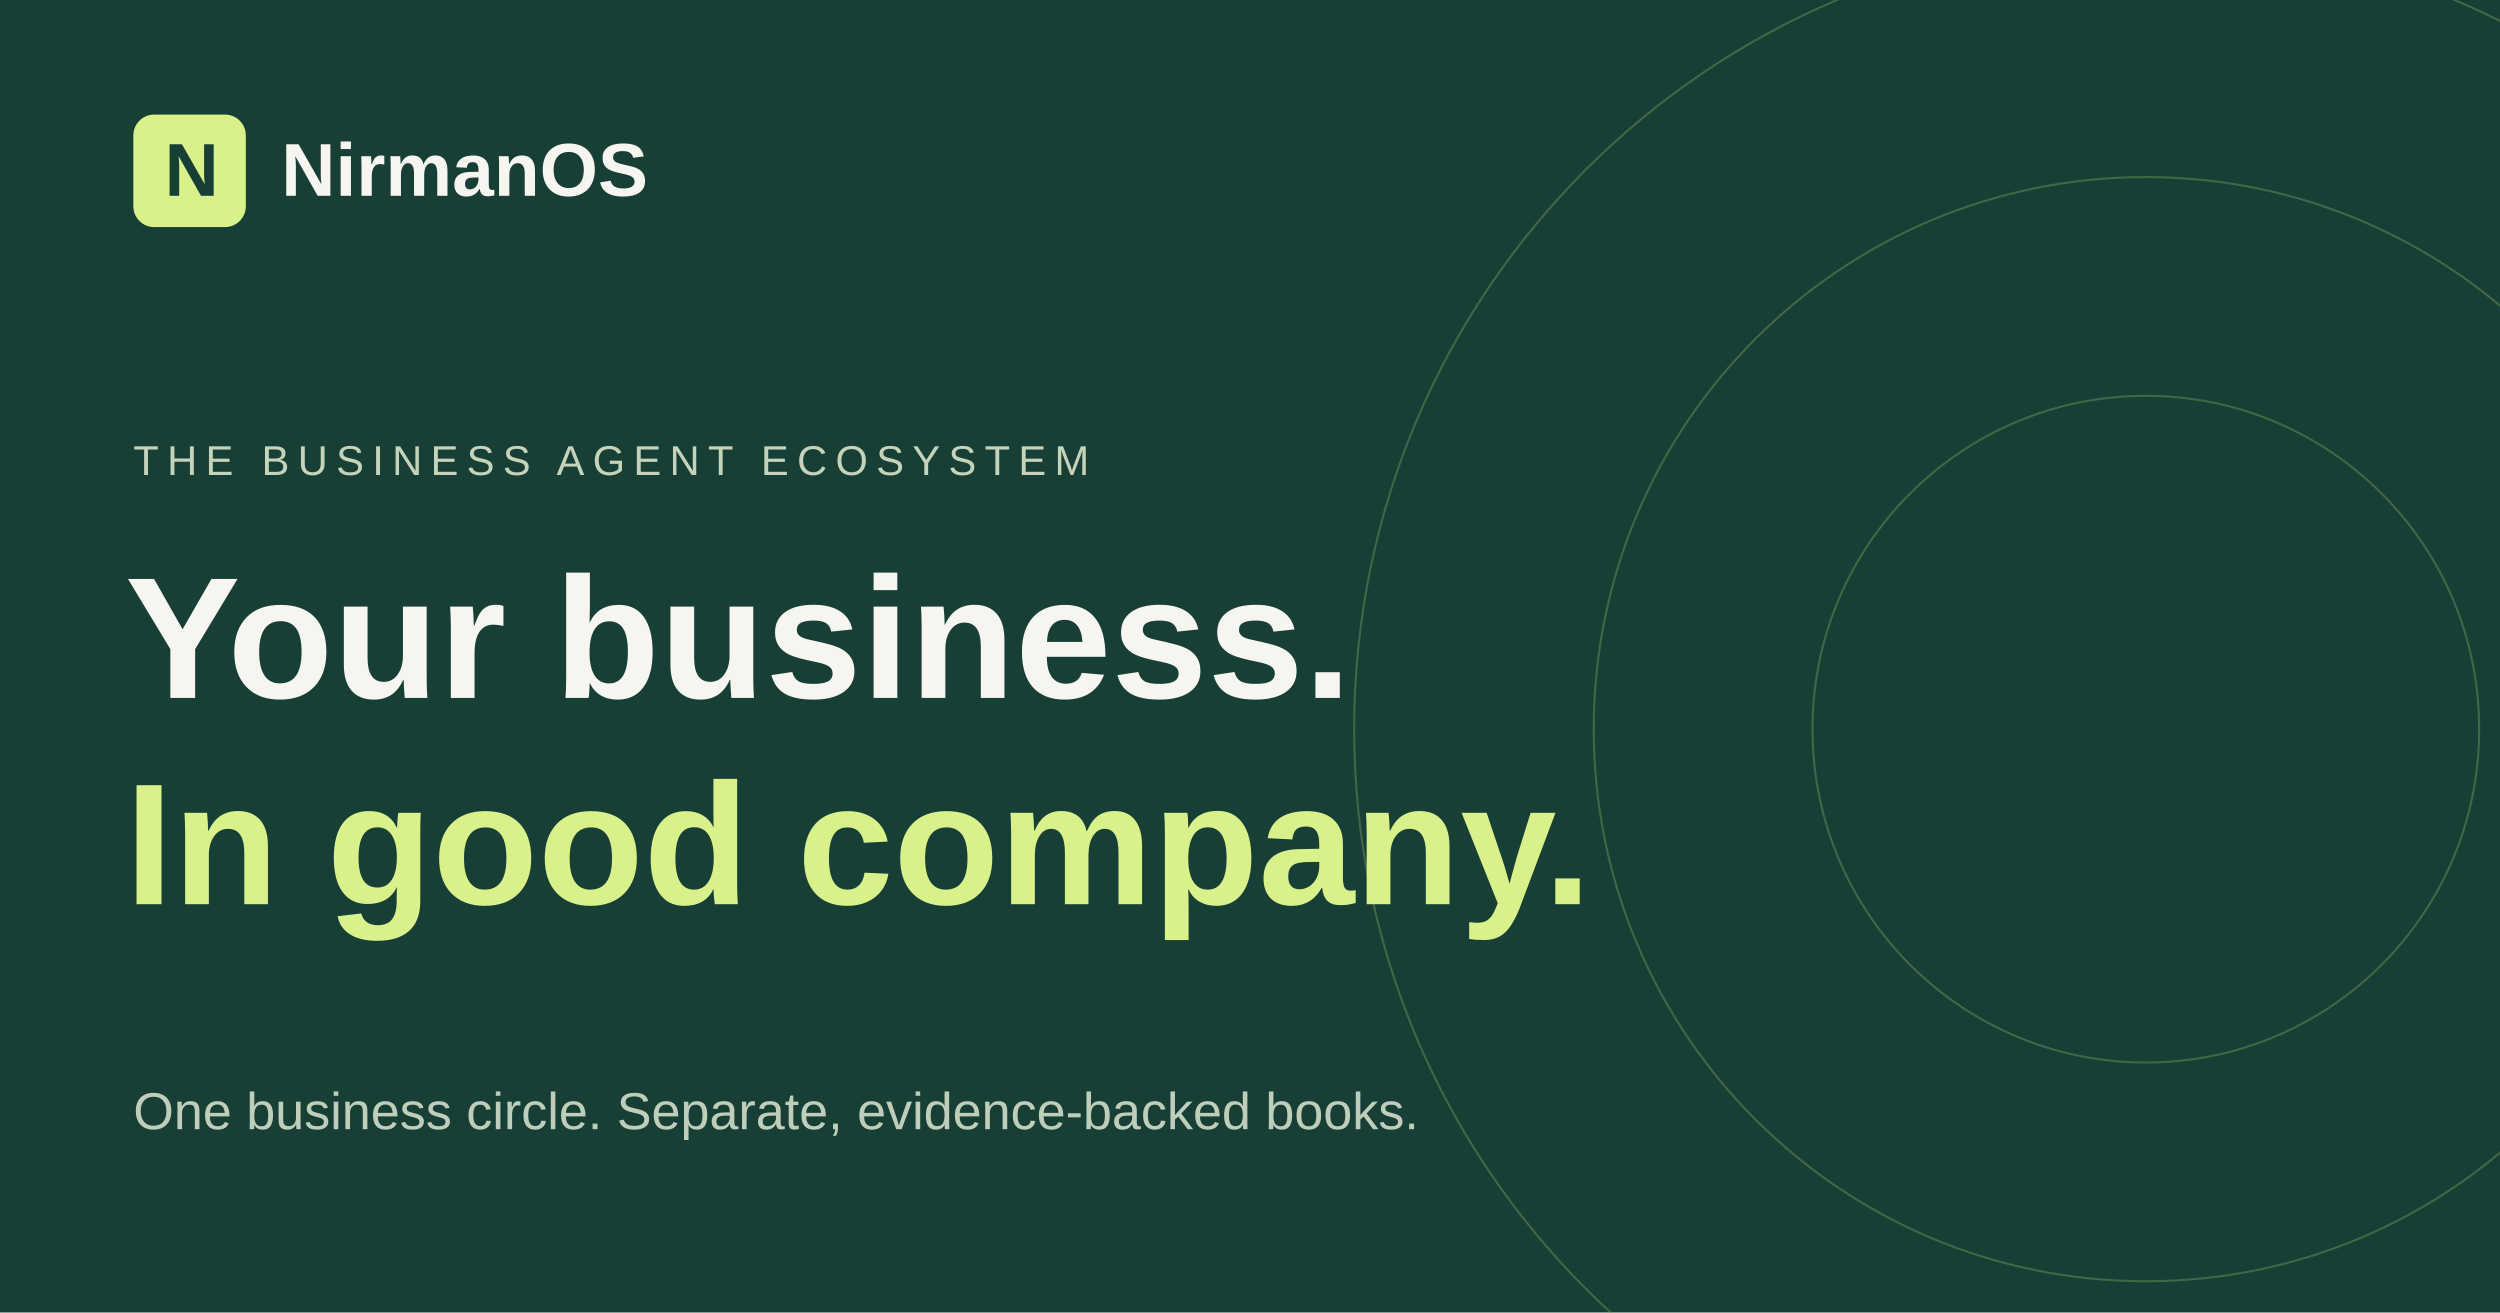
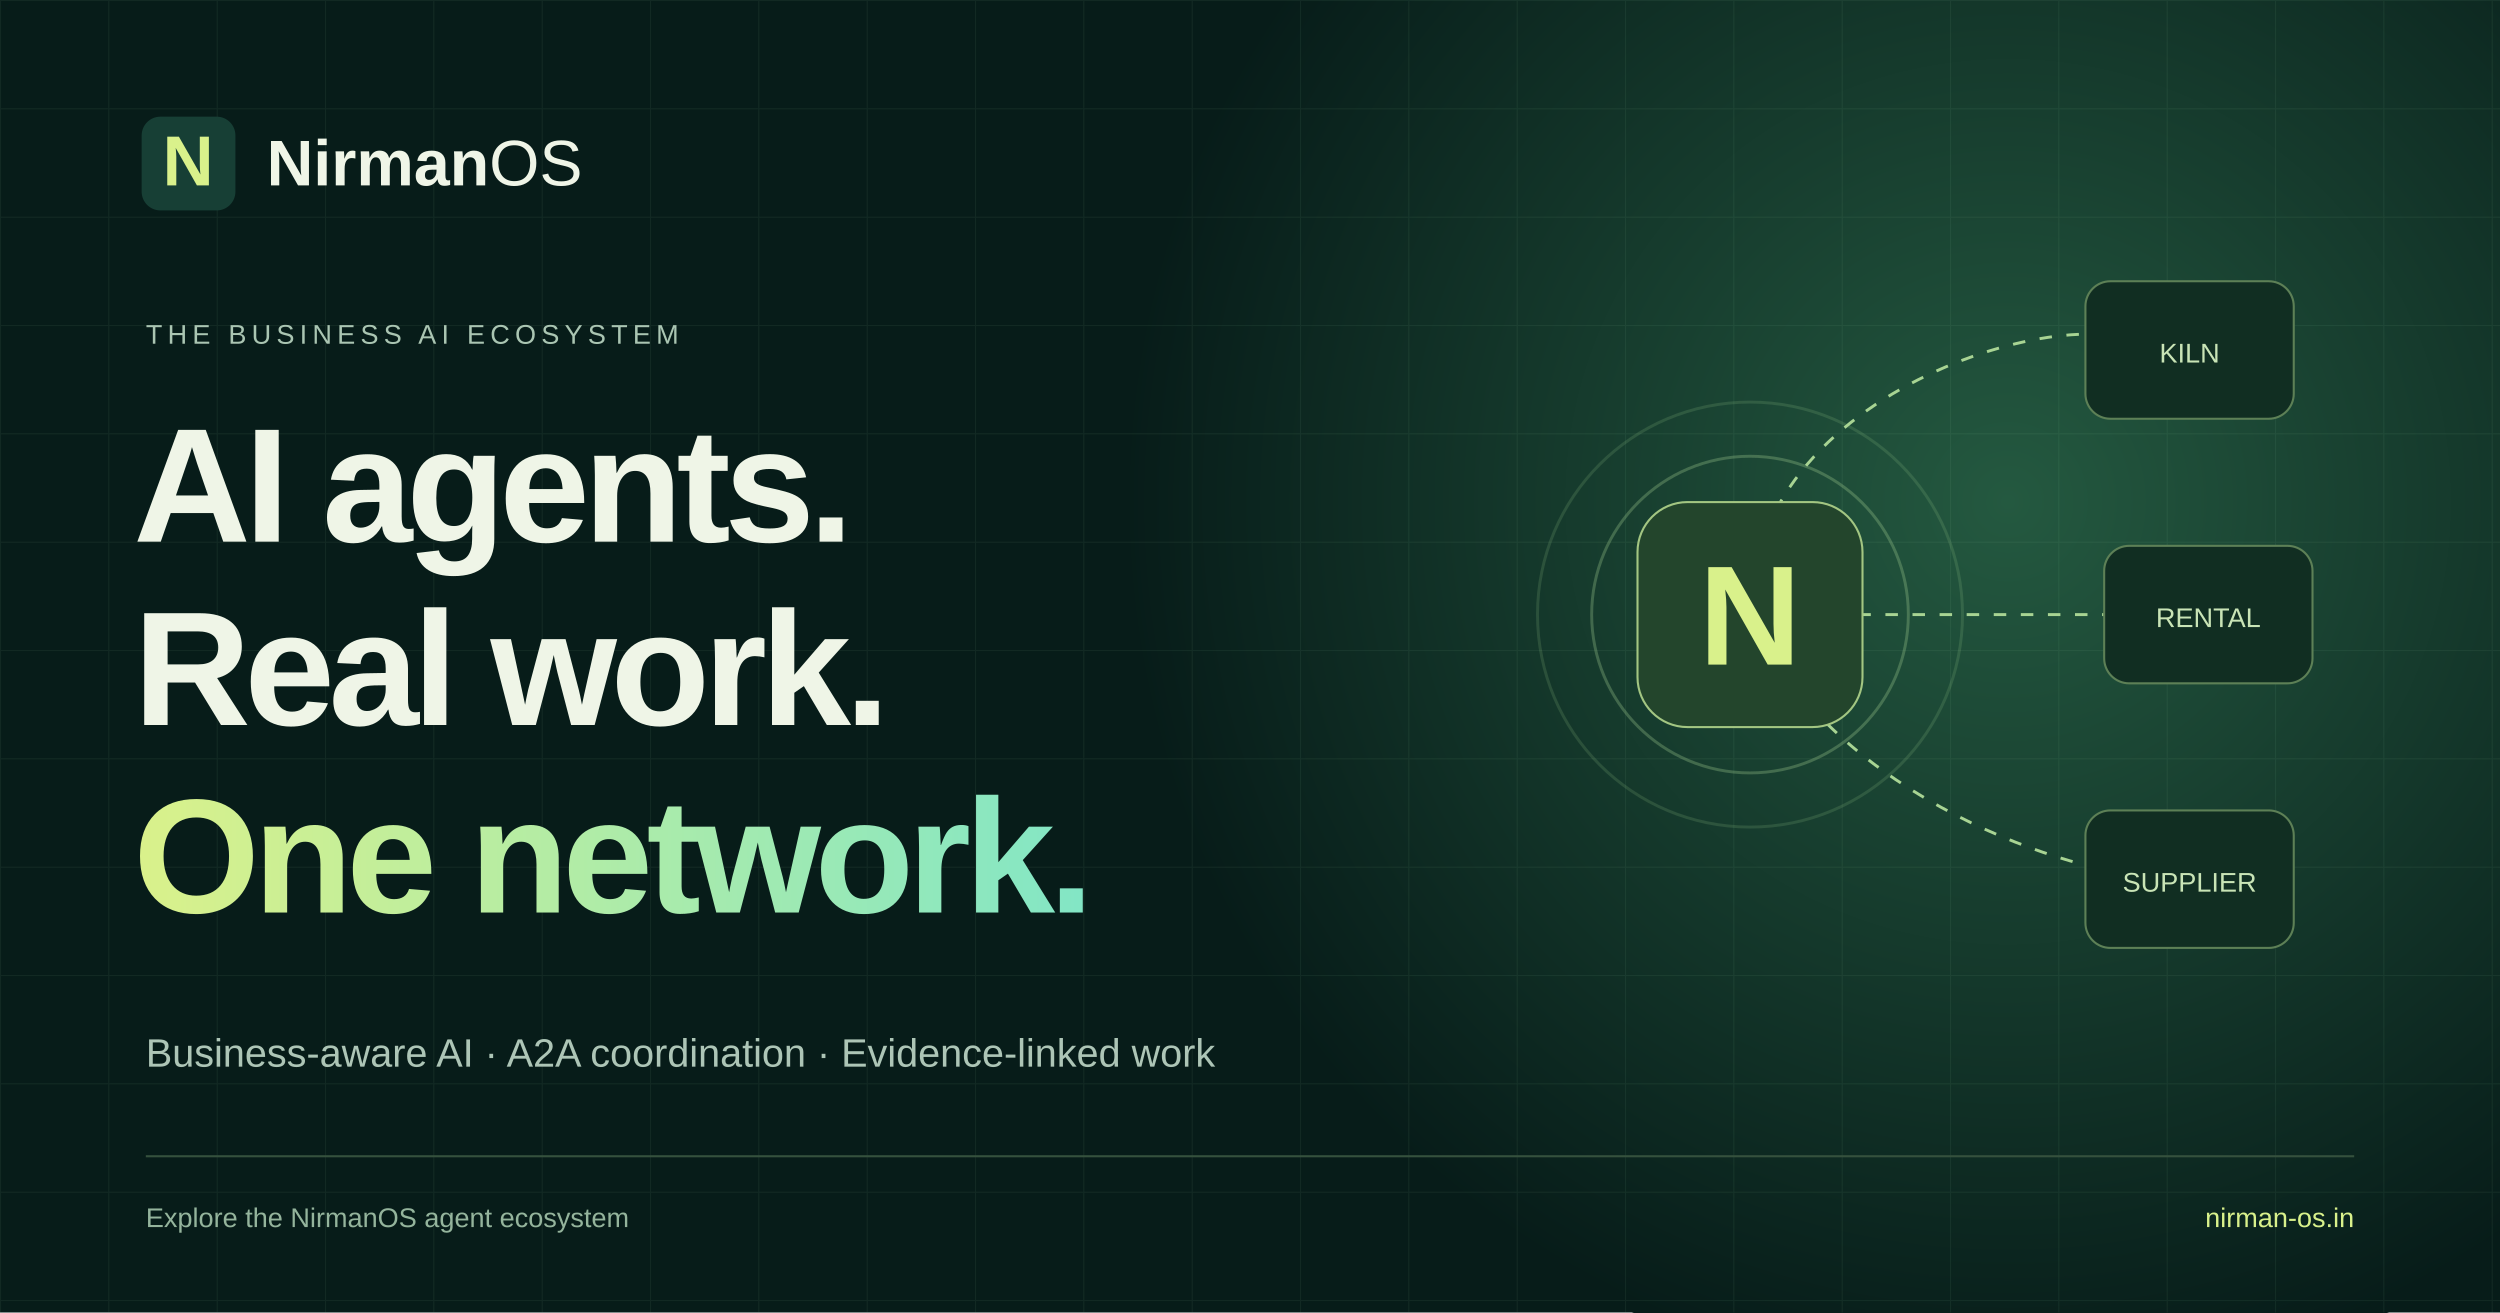
<svg xmlns="http://www.w3.org/2000/svg" width="1200" height="630" viewBox="0 0 1200 630">
-   <rect width="1200" height="630" fill="#173f35" />
-   <g fill="none" stroke="#76965c" opacity=".45">
-     <circle cx="1030" cy="350" r="160" />
-     <circle cx="1030" cy="350" r="265" />
-     <circle cx="1030" cy="350" r="380" />
+   <defs>
+     <radialGradient id="glow">
+       <stop stop-color="#245940" />
+       <stop offset="1" stop-color="#071c19" />
+     </radialGradient>
+     <linearGradient id="text">
+       <stop stop-color="#d9f18b" />
+       <stop offset="1" stop-color="#83e6c5" />
+     </linearGradient>
+     <pattern id="grid" width="52" height="52" patternUnits="userSpaceOnUse">
+       <path d="M52 0H0V52" fill="none" stroke="#a7dbad" stroke-opacity=".07" />
+     </pattern>
+   </defs>
+   <rect width="1200" height="630" fill="#071c19" />
+   <circle cx="965" cy="240" r="430" fill="url(#glow)" />
+   <rect width="1200" height="630" fill="url(#grid)" />
+   <g font-family="Segoe UI,Arial,sans-serif">
+     <rect x="68" y="56" width="45" height="45" rx="9" fill="#173f35" />
+     <text x="78" y="89" fill="#d9f18b" font-size="34" font-weight="700">N</text>
+     <text x="128" y="89" fill="#eff5e7" font-size="31" font-weight="650">Nirman<tspan font-weight="400">OS</tspan>
+     </text>
+     <text x="70" y="165" fill="#aac5b2" font-size="13" letter-spacing="2.5">THE BUSINESS AI ECOSYSTEM</text>
+     <text x="64" y="260" fill="#eff5e7" font-size="78" font-weight="600" letter-spacing="-3">AI agents.</text>
+     <text x="64" y="348" fill="#eff5e7" font-size="78" font-weight="600" letter-spacing="-3">Real work.</text>
+     <text x="64" y="438" fill="url(#text)" font-size="78" font-weight="600" letter-spacing="-3">One network.</text>
+     <text x="70" y="512" fill="#adc5b6" font-size="19">Business-aware AI · A2A coordination · Evidence-linked work</text>
+     <path d="M70 555H1130" stroke="#35513d" />
+     <text x="70" y="589" fill="#94b49c" font-size="13">Explore the NirmanOS agent ecosystem</text>
+     <text x="1130" y="589" text-anchor="end" fill="#d9f18b" font-size="13">nirman-os.in</text>
  </g>
-   <rect x="64" y="55" width="54" height="54" rx="10" fill="#d9f18b" />
-   <text x="79" y="94" font-family="Arial,sans-serif" font-size="36" font-weight="700" fill="#173f35">N</text>
-   <text x="135" y="94" font-family="Arial,sans-serif" font-size="36" font-weight="700" fill="#f6f5ef">NirmanOS</text>
-   <text x="64" y="228" font-family="Arial,sans-serif" font-size="20" letter-spacing="4" fill="#c4d3b9">THE BUSINESS AGENT ECOSYSTEM</text>
-   <text x="60" y="335" font-family="Arial,sans-serif" font-size="83" font-weight="600" fill="#f6f5ef">Your business.</text>
-   <text x="60" y="434" font-family="Arial,sans-serif" font-size="83" font-weight="600" fill="#d9f18b">In good company.</text>
-   <text x="64" y="542" font-family="Arial,sans-serif" font-size="25" fill="#bfceba">One business circle. Separate, evidence-backed books.</text>
+   <g fill="none" stroke="#a8d493" stroke-width="1.4">
+     <path d="M840 295C840 180 1015 140 1030 170M840 295H1050M840 295C880 385 1000 420 1030 420" stroke-dasharray="6 7" />
+     <circle cx="840" cy="295" r="102" stroke-opacity=".16" />
+     <circle cx="840" cy="295" r="76" stroke-opacity=".3" />
+   </g>
+   <rect x="786" y="241" width="108" height="108" rx="24" fill="#23452c" stroke="#a3c682" />
+   <text x="840" y="319" text-anchor="middle" fill="#d9f18b" font-family="Segoe UI,Arial,sans-serif" font-size="68" font-weight="650">N</text>
+   <g fill="#112e22" stroke="#5d8056">
+     <rect x="1001" y="135" width="100" height="66" rx="12" />
+     <rect x="1010" y="262" width="100" height="66" rx="12" />
+     <rect x="1001" y="389" width="100" height="66" rx="12" />
+   </g>
+   <g fill="#c9e4b6" font-family="Segoe UI,Arial,sans-serif" font-size="13" text-anchor="middle">
+     <text x="1051" y="174">KILN</text>
+     <text x="1060" y="301">RENTAL</text>
+     <text x="1051" y="428">SUPPLIER</text>
+   </g>
</svg>
